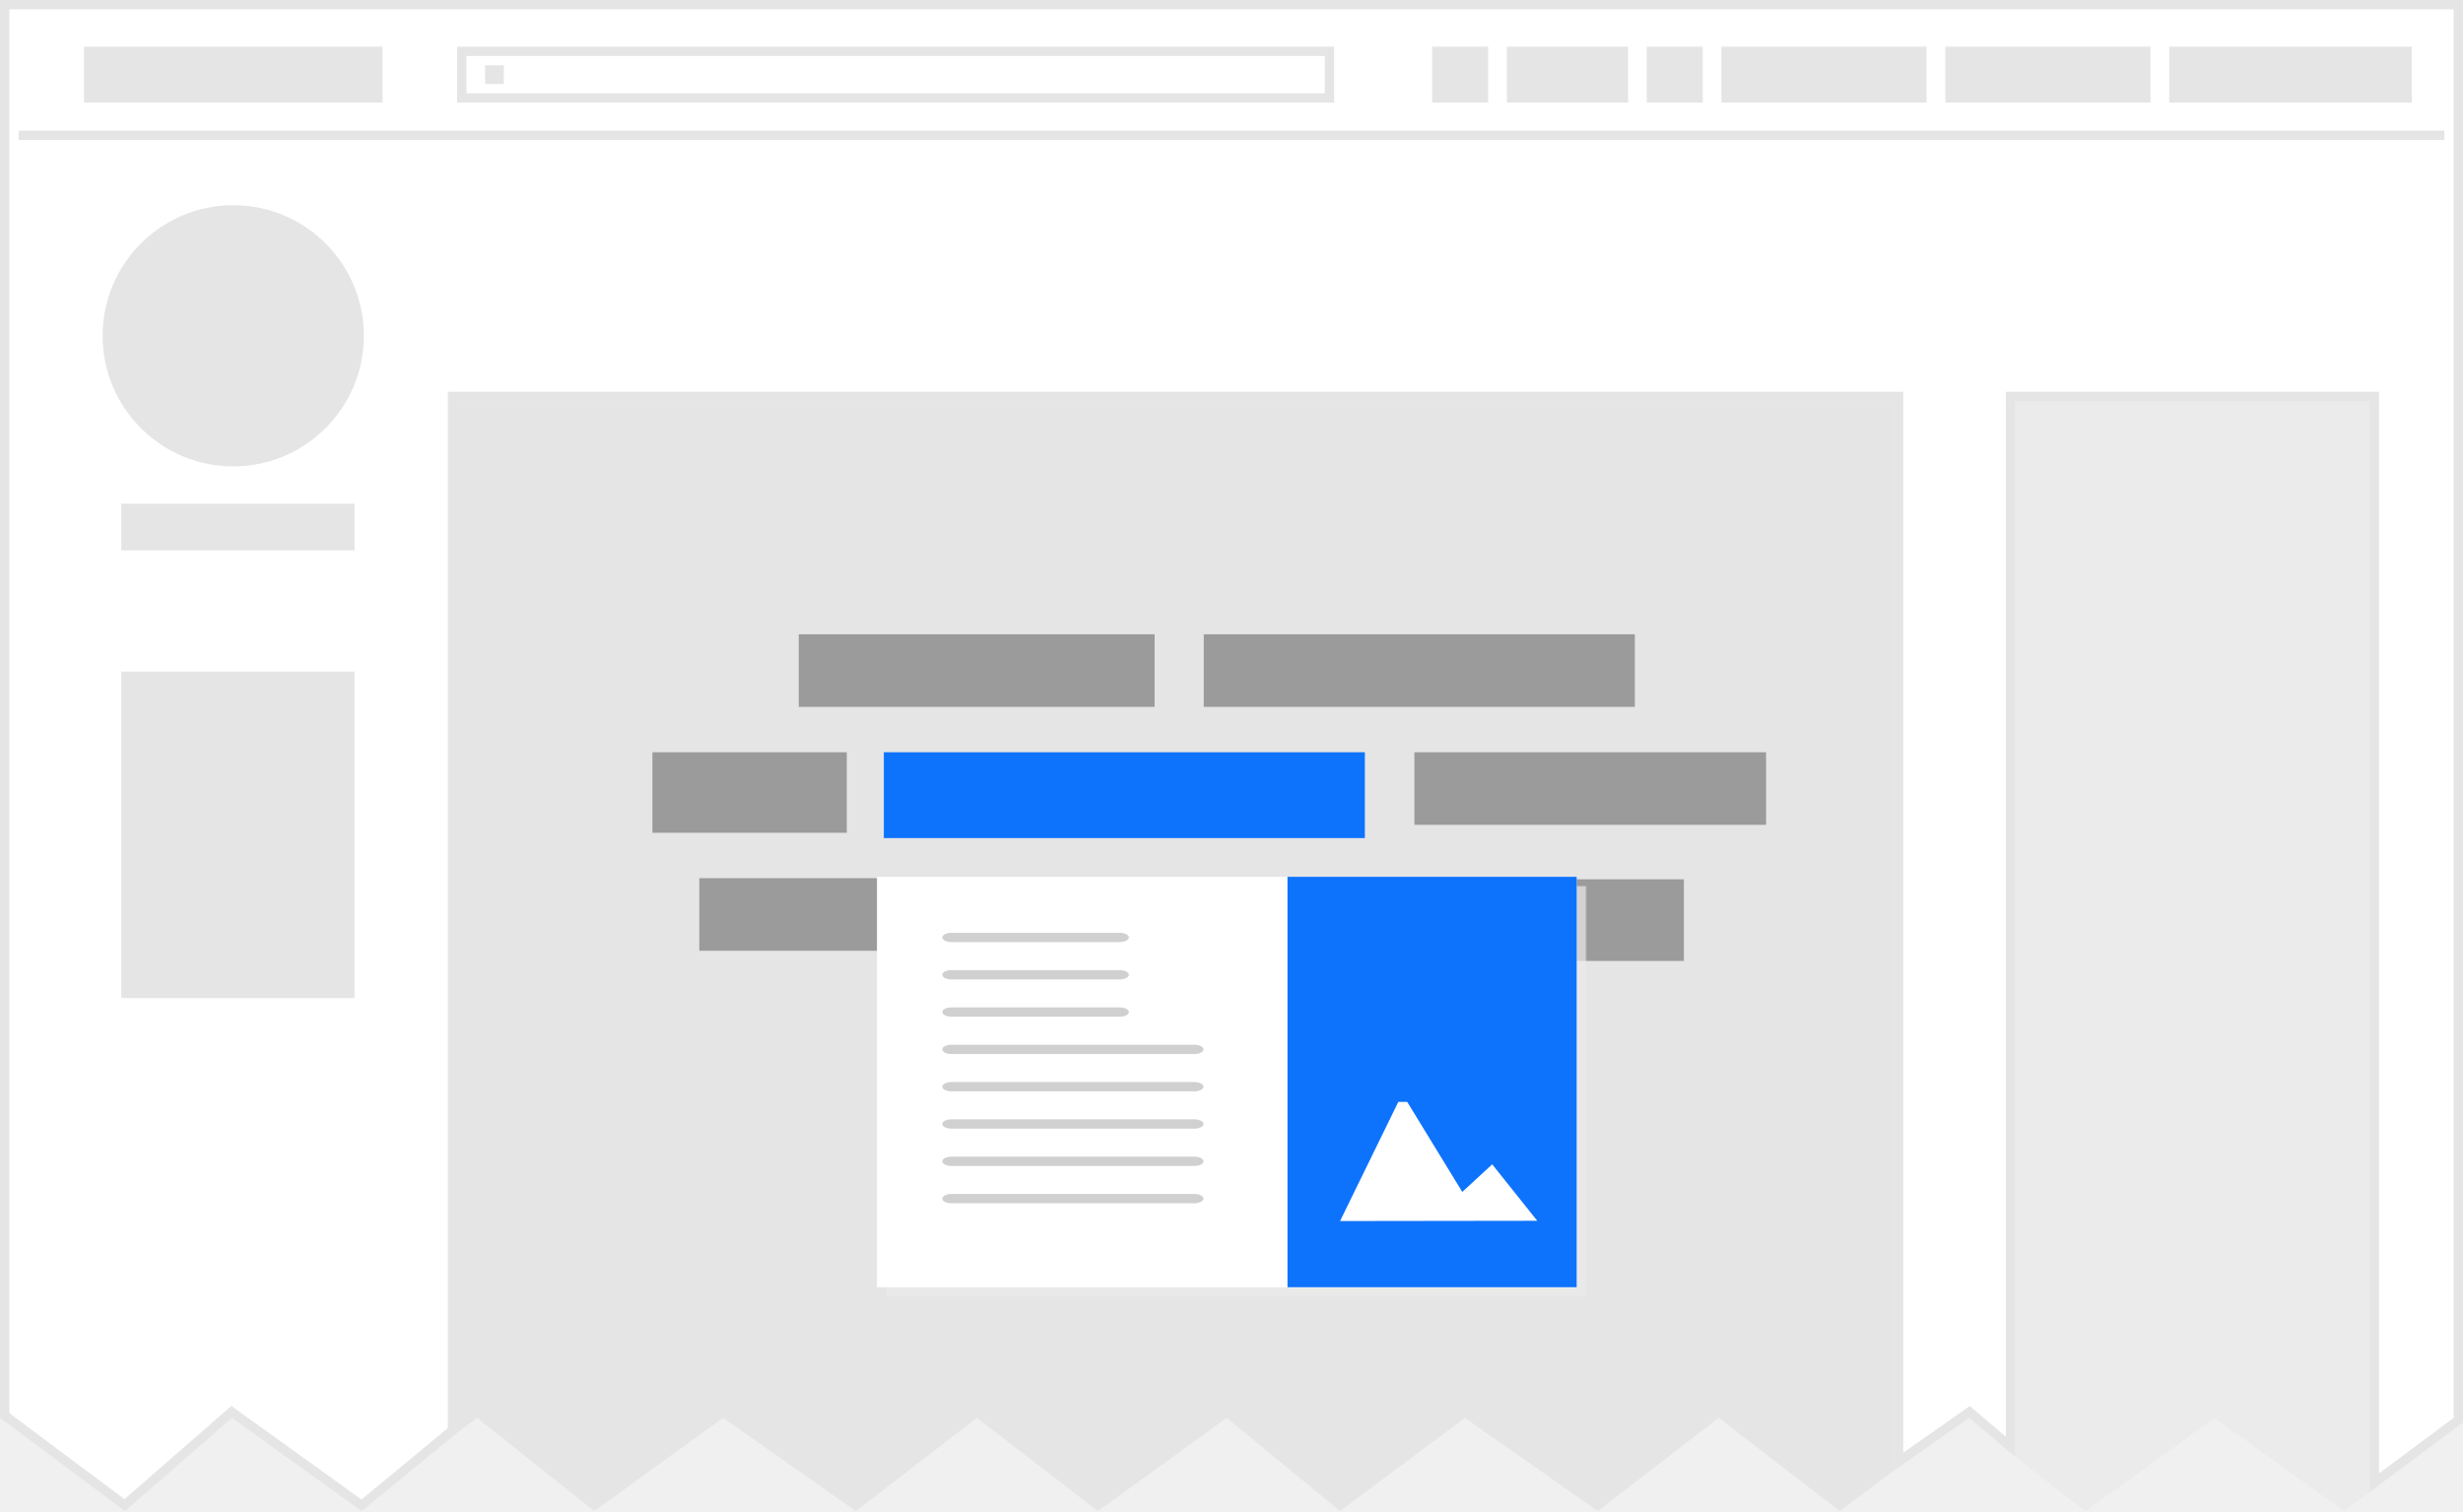
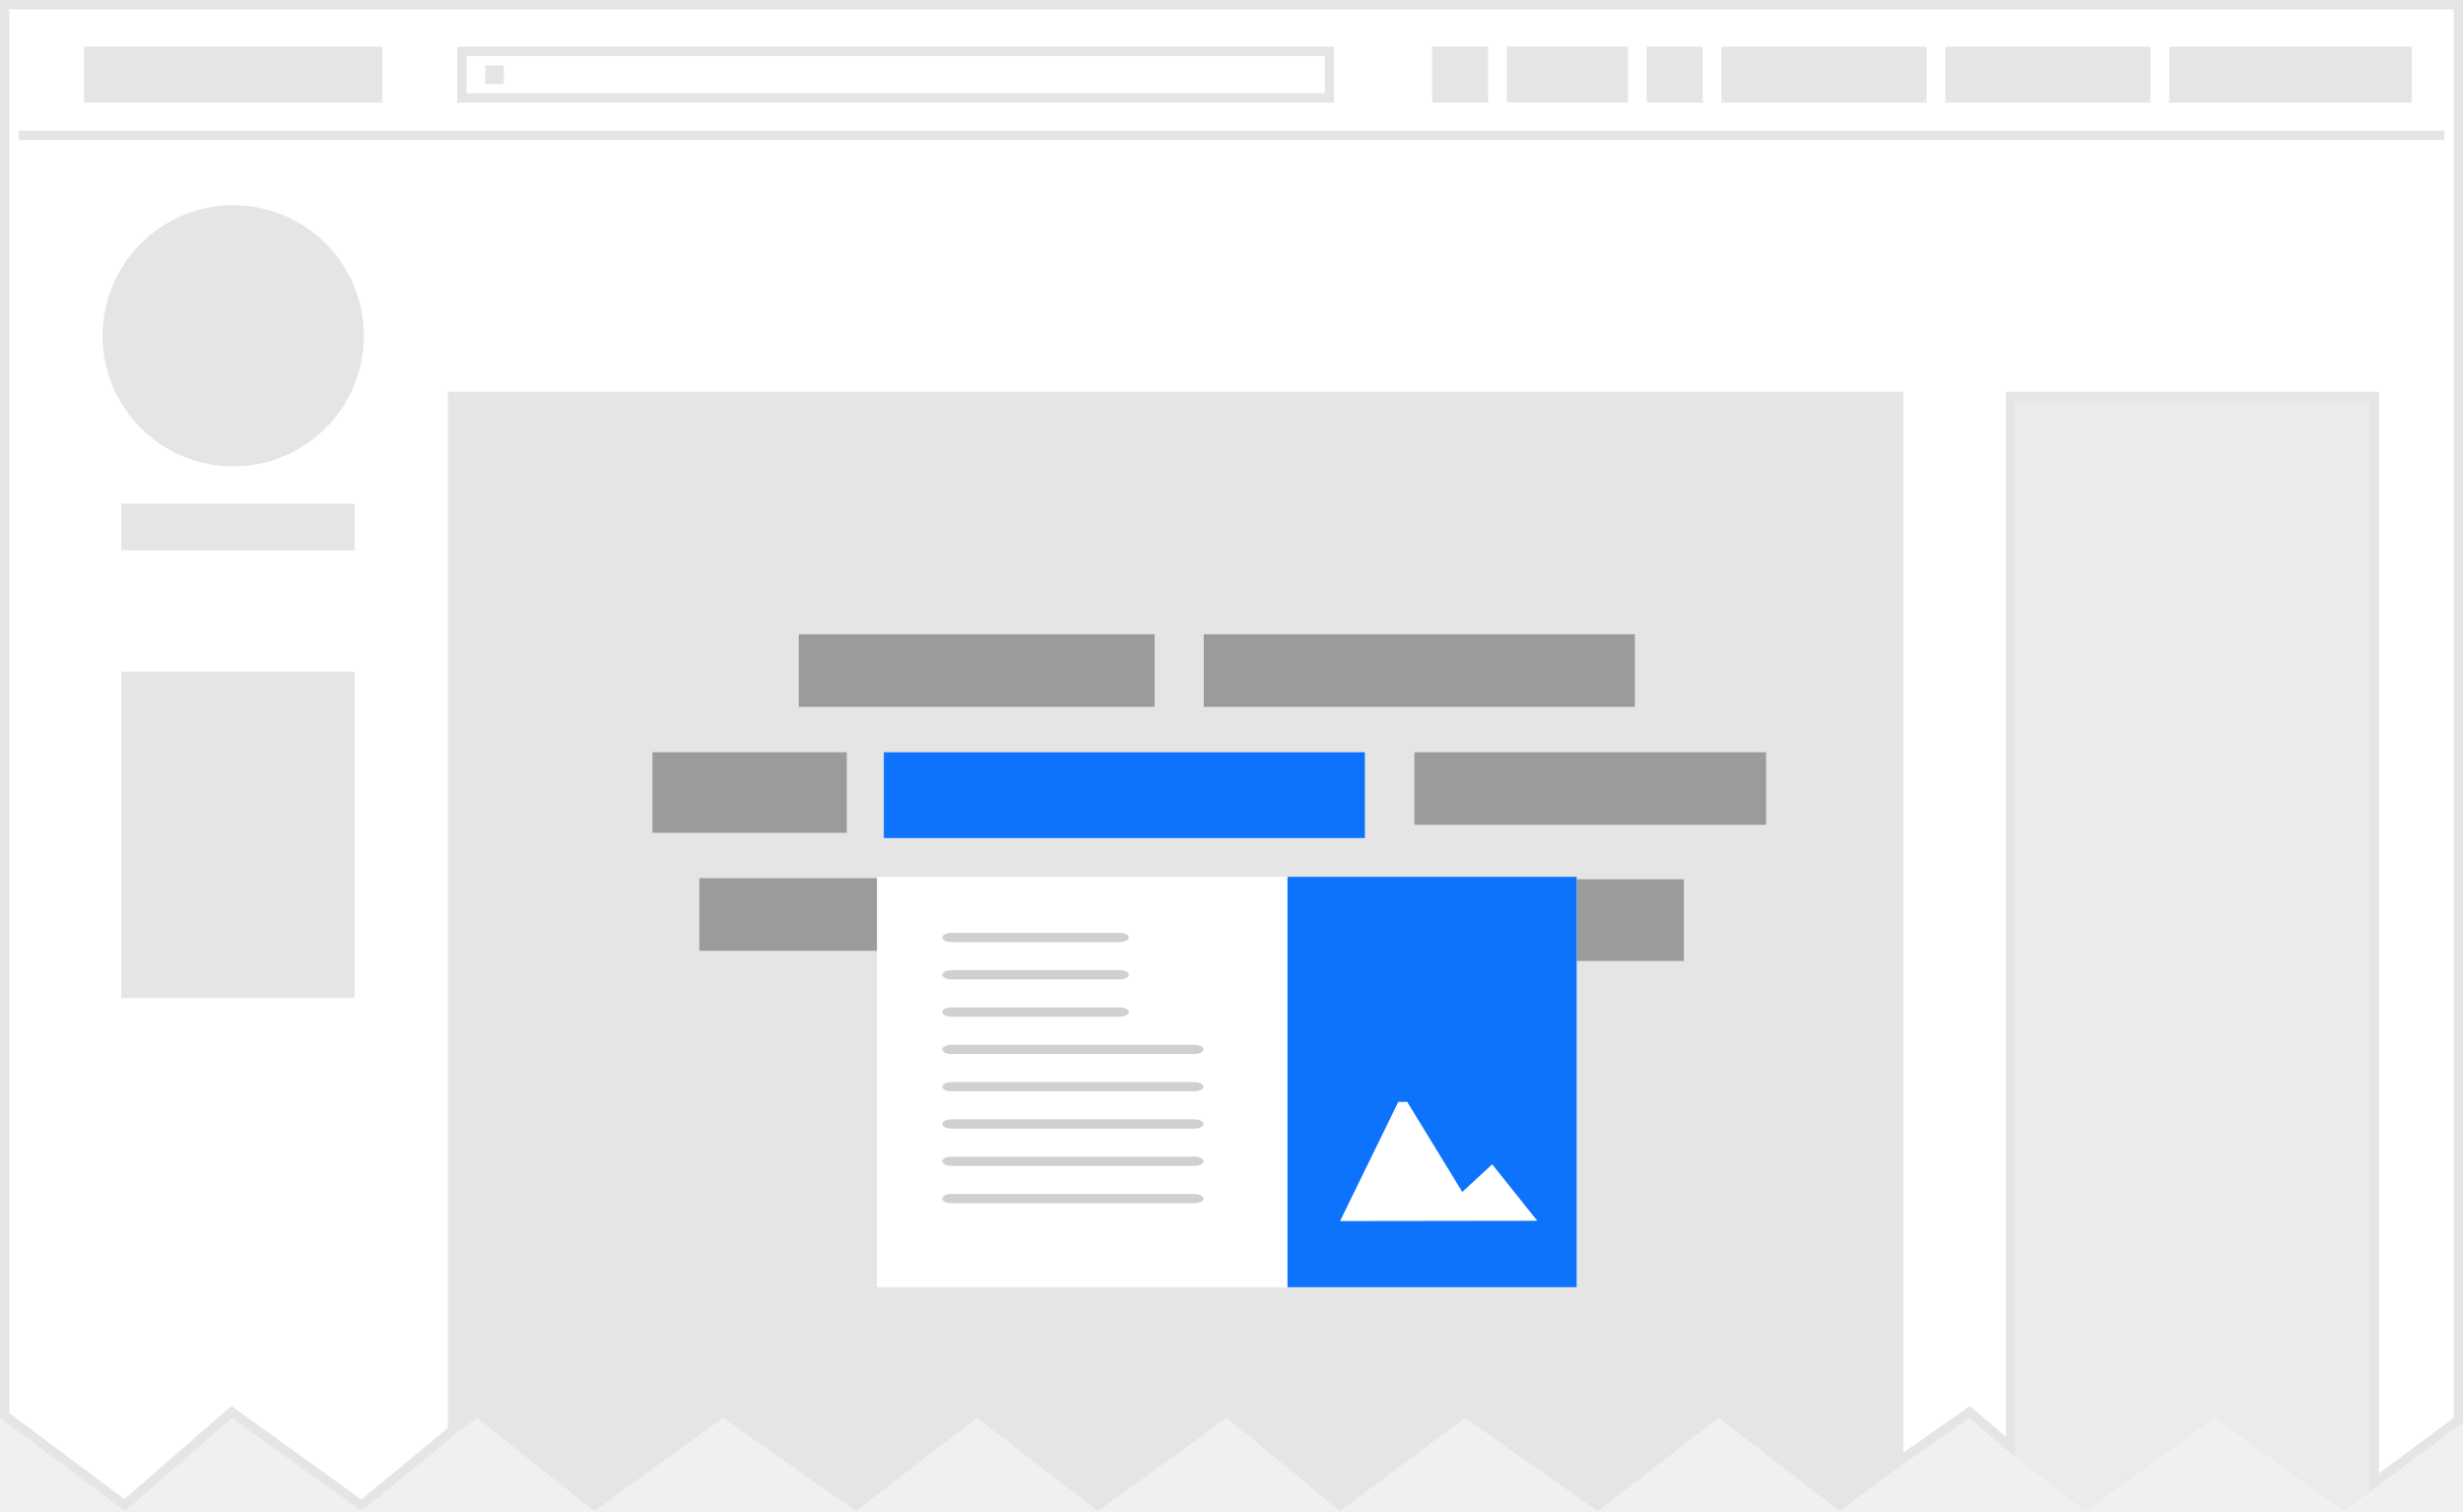
- <svg xmlns="http://www.w3.org/2000/svg" xmlns:xlink="http://www.w3.org/1999/xlink" width="264" height="162" viewBox="0 0 264 162">
-   <defs>
-     <path id="a" d="M254 43h-38v113.18l7.551 5.82 13.811-10 13.891 10 2.747-2.05v-116.95z" />
-     <filter x="-20%" y="-20%" width="140%" height="140%" filterUnits="objectBoundingBox" id="b">
-       <feOffset dx="1" dy="1" in="SourceAlpha" result="shadowOffsetOuter1" />
-       <feGaussianBlur in="shadowOffsetOuter1" result="shadowBlurOuter1" />
-       <feColorMatrix values="0 0 0 0 0.831 0 0 0 0 0.831 0 0 0 0 0.831 0 0 0 0.7 0" in="shadowBlurOuter1" result="shadowMatrixOuter1" />
-       <feMerge>
-         <feMergeNode in="shadowMatrixOuter1" />
-         <feMergeNode in="SourceGraphic" />
-       </feMerge>
-     </filter>
-   </defs>
-   <g fill="none">
-     <g id="Group">
-       <path d="M24.833 151.362l-11.467 9.995-12.866-9.608v-151.249h263v151.749l-9 6.705v-116.454h-39v112.6l-4.393-3.731-7.607 5.33v-114.199h-155v110.849l-9.751 8.031-13.916-10.018z" id="Shape" fill="#fff" />
-       <path d="M263 1v150.998l-8 5.96v-115.958h-40v112.019l-3.274-2.779-.589-.499-.633.44-6.504 4.557v-113.738h-156v111.099l-9.257 7.661-13.295-9.569-.644-.465-.598.521-10.864 9.47-12.342-9.218v-150.499h262zm1-1h-264v152l13.391 10 11.473-10 13.891 10 10.245-8.4v-110.6h154v114.66l8.078-5.66 4.922 4.18v-113.18h38v116.95l10-7.45v-152.5z" id="Shape" fill="#E5E5E5" />
+ <svg xmlns="http://www.w3.org/2000/svg" width="264" height="162">
+   <g transform="matrix(-1,0,0,1,264,0)">
+     <g fill="#e5e5e5">
+       <path d="M239.167 151.362l11.467 9.995 12.866-9.608v-151.249h-263v151.749l9 6.705v-116.454h39v112.6l4.393-3.731 7.607 5.33v-114.199h155v110.849l9.751 8.031 13.916-10.018z" fill="#fff" />
+       <path d="M1 1v150.998l8 5.96v-115.958h40v112.019l3.274-2.779.589-.499.633.44 6.504 4.557v-113.738h156v111.099l9.257 7.661 13.295-9.569.644-.465.598.521 10.864 9.47 12.342-9.218v-150.499h-262zm-1-1h264v152l-13.391 10-11.473-10-13.891 10-10.245-8.4v-110.6h-154v114.66l-8.078-5.66-4.922 4.18v-113.18h-38v116.95l-10-7.45v-152.5zm61 43h154v110.6l-2.145-1.6-12.555 10-13.809-10-14.229 10-12.972-10-12.973 10-13.811-10-12.136 10-13.391-10-14.229 10-12.972-10-12.974 10-5.804-4.34v-114.66z" />
+       <path d="M10 43h38v113.18l-7.551 5.82-13.811-10-13.891 10-2.747-2.05v-116.95z" opacity=".5" />
+       <path d="M262 14.5h-260" stroke="#e5e5e5" />
+       <path d="M31.49 5h-26v6h26v-6zm24 0h-22v6h22zm66.51 1v4h92v-4h-92zm-1-1h94v6h-94v-6zm-41.51 0h-22v6h22zm23 0h-13v6h13zm-15 0h-6v6h6zm23 0h-6v6h6zm144.51 0h-32v6h32zm-43 2h-2v2h2zm41 29c0-7.732-6.268-14-14-14s-14 6.268-14 14 6.268 14 14 14 14-6.268 14-14zm-27 71v-35h25v35h-25zm0-48v-5h25v5h-25z" />
    </g>
-     <path d="M203 43h-154v110.6l2.145-1.6 12.555 10 13.809-10 14.229 10 12.972-10 12.973 10 13.811-10 12.136 10 13.391-10 14.229 10 12.972-10 12.974 10 5.804-4.34v-114.66z" id="Shape" fill="#E5E5E5" />
-     <path d="M11 36c0-7.732 6.268-14 14-14s14 6.268 14 14-6.268 14-14 14-14-6.268-14-14z" fill="#E5E5E5" />
-     <g id="Shape" opacity=".5">
-       <use fill="#E5E5E5" xlink:href="#a" />
-       <use xlink:href="#a" />
+     <g fill="#9b9b9b">
+       <path d="M140.244 68h38.141v7.782h-38.141v-7.782zm-56.732 35.02v-8.755h50.814v8.755h-50.814zm89.725-22.374h20.834v8.633h-20.834v-8.633zm-98.535 7.782v-7.782h37.695v7.782h-37.695zm88.645 5.716h25.698v7.782h-25.698v-7.782zm-74.58-26.144h46.207v7.782h-46.207v-7.782z" />
+       <path d="M169.265 80.646v9.201h-51.558v-9.201h51.558z" fill="#0e73fc" />
    </g>
-     <path d="M38 107v-35h-25v35h25zM232.51 5h26v6h-26v-6z" id="Shape" fill="#E5E5E5" />
-     <path id="Rectangle" fill="#E5E5E5" d="M208.51 5h22v6h-22z" />
-     <path d="M142 6v4h-92v-4h92zm1-1h-94v6h94v-6z" id="Shape" fill="#E5E5E5" />
-     <path id="Rectangle" fill="#E5E5E5" d="M184.51 5h22v6h-22zM161.51 5h13v6h-13zM176.51 5h6v6h-6zM153.51 5h6v6h-6zM9 5h32v6h-32z" />
-     <path d="M2 14.5h260" id="Shape" stroke="#E5E5E5" fill="#E5E5E5" />
-     <path fill="#E5E5E5" d="M52 7h2v2h-2z" />
-     <path d="M38 59v-5h-25v5h25z" id="Shape" fill="#E5E5E5" />
    <g>
-       <path d="M123.756 68h-38.141v7.782h38.141v-7.782z" fill="#9B9B9B" />
-       <path d="M180.488 103.02v-8.755h-50.814v8.755h50.814zM90.763 80.646h-20.834v8.633h20.834v-8.633z" fill="#9B9B9B" />
-       <path d="M189.298 88.428v-7.782h-37.695v7.782h37.695z" fill="#9B9B9B" />
-       <path d="M100.653 94.144h-25.698v7.782h25.698v-7.782z" fill="#9B9B9B" />
-       <path d="M175.233 68h-46.207v7.782h46.207v-7.782z" fill="#9B9B9B" />
-       <path d="M94.735 80.646v9.201h51.558v-9.201h-51.558z" id="Shape" fill="#0E73FC" />
+       <path d="M170 94h-75v44h75z" fill="#fff" />
+       <path d="M95 94h31v44h-31v-44zm18.167 24.129l-5.904 9.653-3.206-2.958-4.829 6.051 21.136.028-6.244-12.774h-.953z" fill="#0e73fc" />
+       <g transform="scale(-1 1)" fill="#d0d0d0">
+         <rect width="20" height="1" rx="1" x="-163" y="100" />
+         <rect width="20" height="1" rx="1" x="-163" y="104" />
+         <rect width="20" height="1" rx="1" x="-163" y="108" />
+         <rect width="28" height="1" rx="1" x="-163" y="112" />
+         <rect width="28" height="1" rx="1" x="-163" y="116" />
+         <rect width="28" height="1" rx="1" x="-163" y="120" />
+         <rect width="28" height="1" rx="1" x="-163" y="124" />
+         <rect width="28" height="1" rx="1" x="-163" y="128" />
+       </g>
    </g>
-     <path d="M94 94h75v44h-75z" filter="url(#b)" fill="#fff" />
-     <path stroke="#979797" />
-     <path d="M169 94h-31v44h31v-44zm-18.167 24.129l5.904 9.653 3.206-2.958 4.829 6.051-21.136.028 6.244-12.774h.953z" fill="#0E73FC" />
-     <rect fill="#D0D0D0" x="101" y="100" width="20" height="1" rx="1" />
-     <rect fill="#D0D0D0" x="101" y="104" width="20" height="1" rx="1" />
-     <rect fill="#D0D0D0" x="101" y="108" width="20" height="1" rx="1" />
-     <rect fill="#D0D0D0" x="101" y="112" width="28" height="1" rx="1" />
-     <rect fill="#D0D0D0" x="101" y="116" width="28" height="1" rx="1" />
-     <rect fill="#D0D0D0" x="101" y="120" width="28" height="1" rx="1" />
-     <rect fill="#D0D0D0" x="101" y="124" width="28" height="1" rx="1" />
-     <rect fill="#D0D0D0" x="101" y="128" width="28" height="1" rx="1" />
  </g>
</svg>
